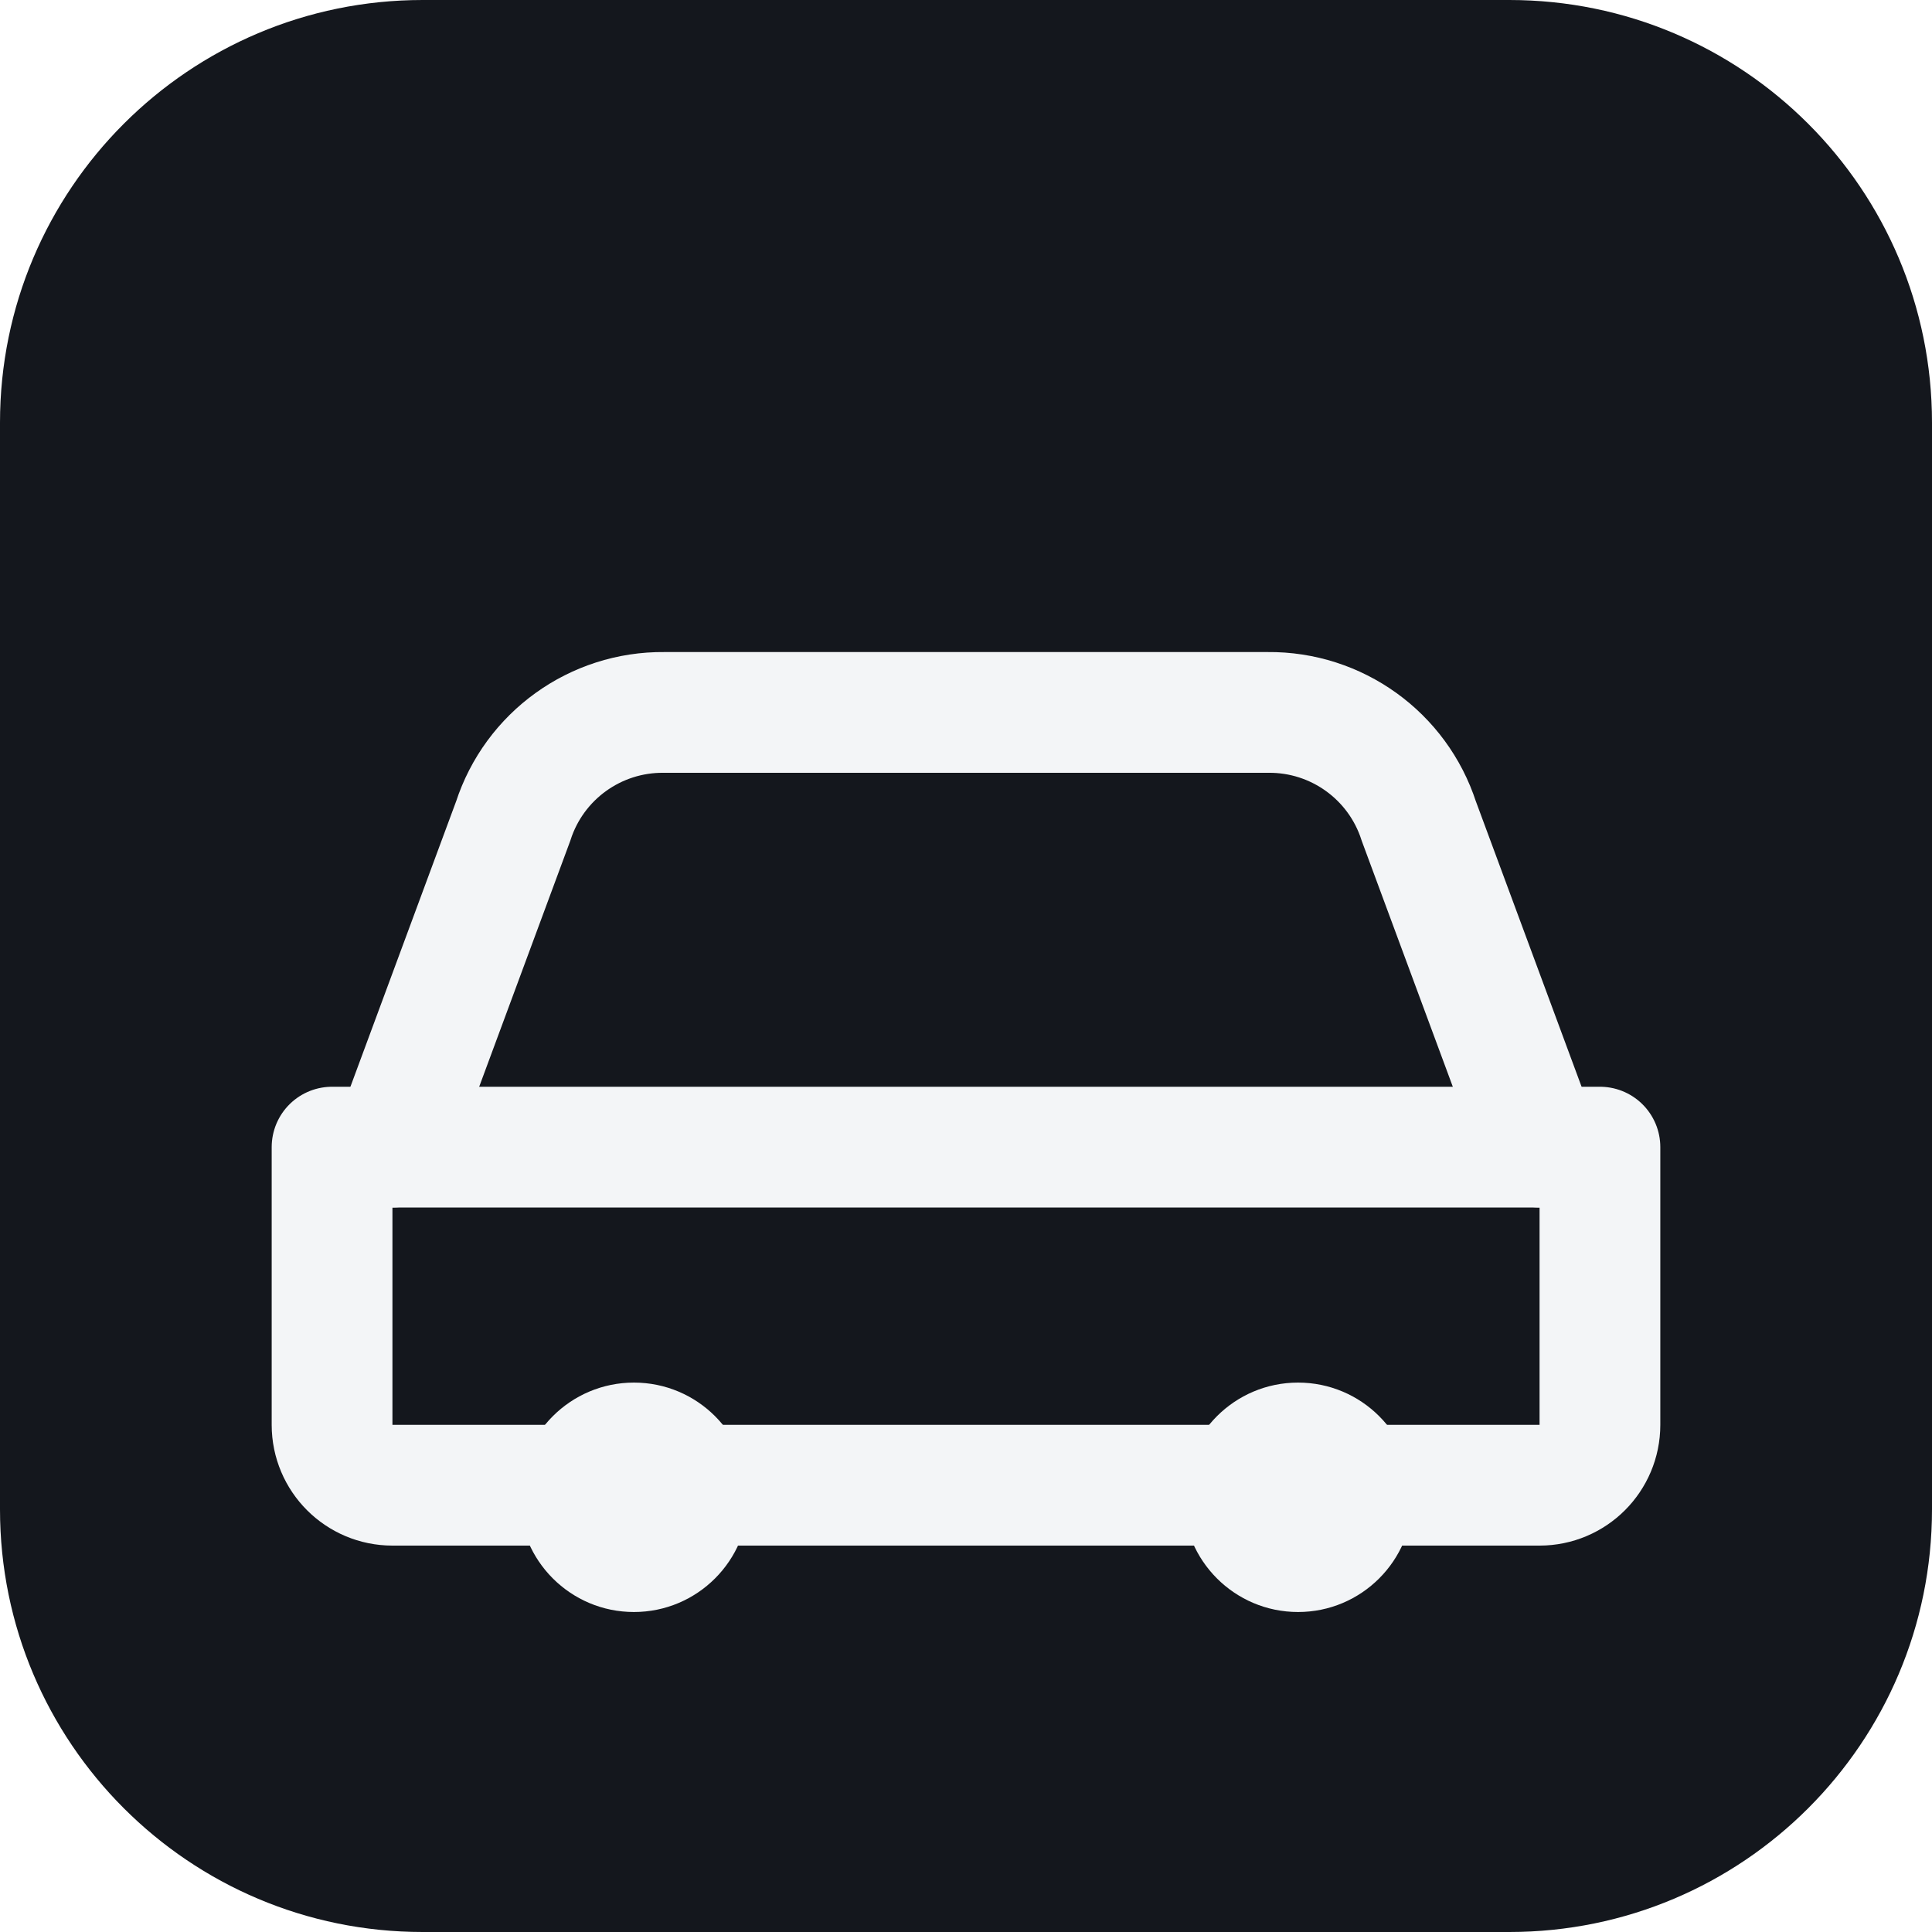
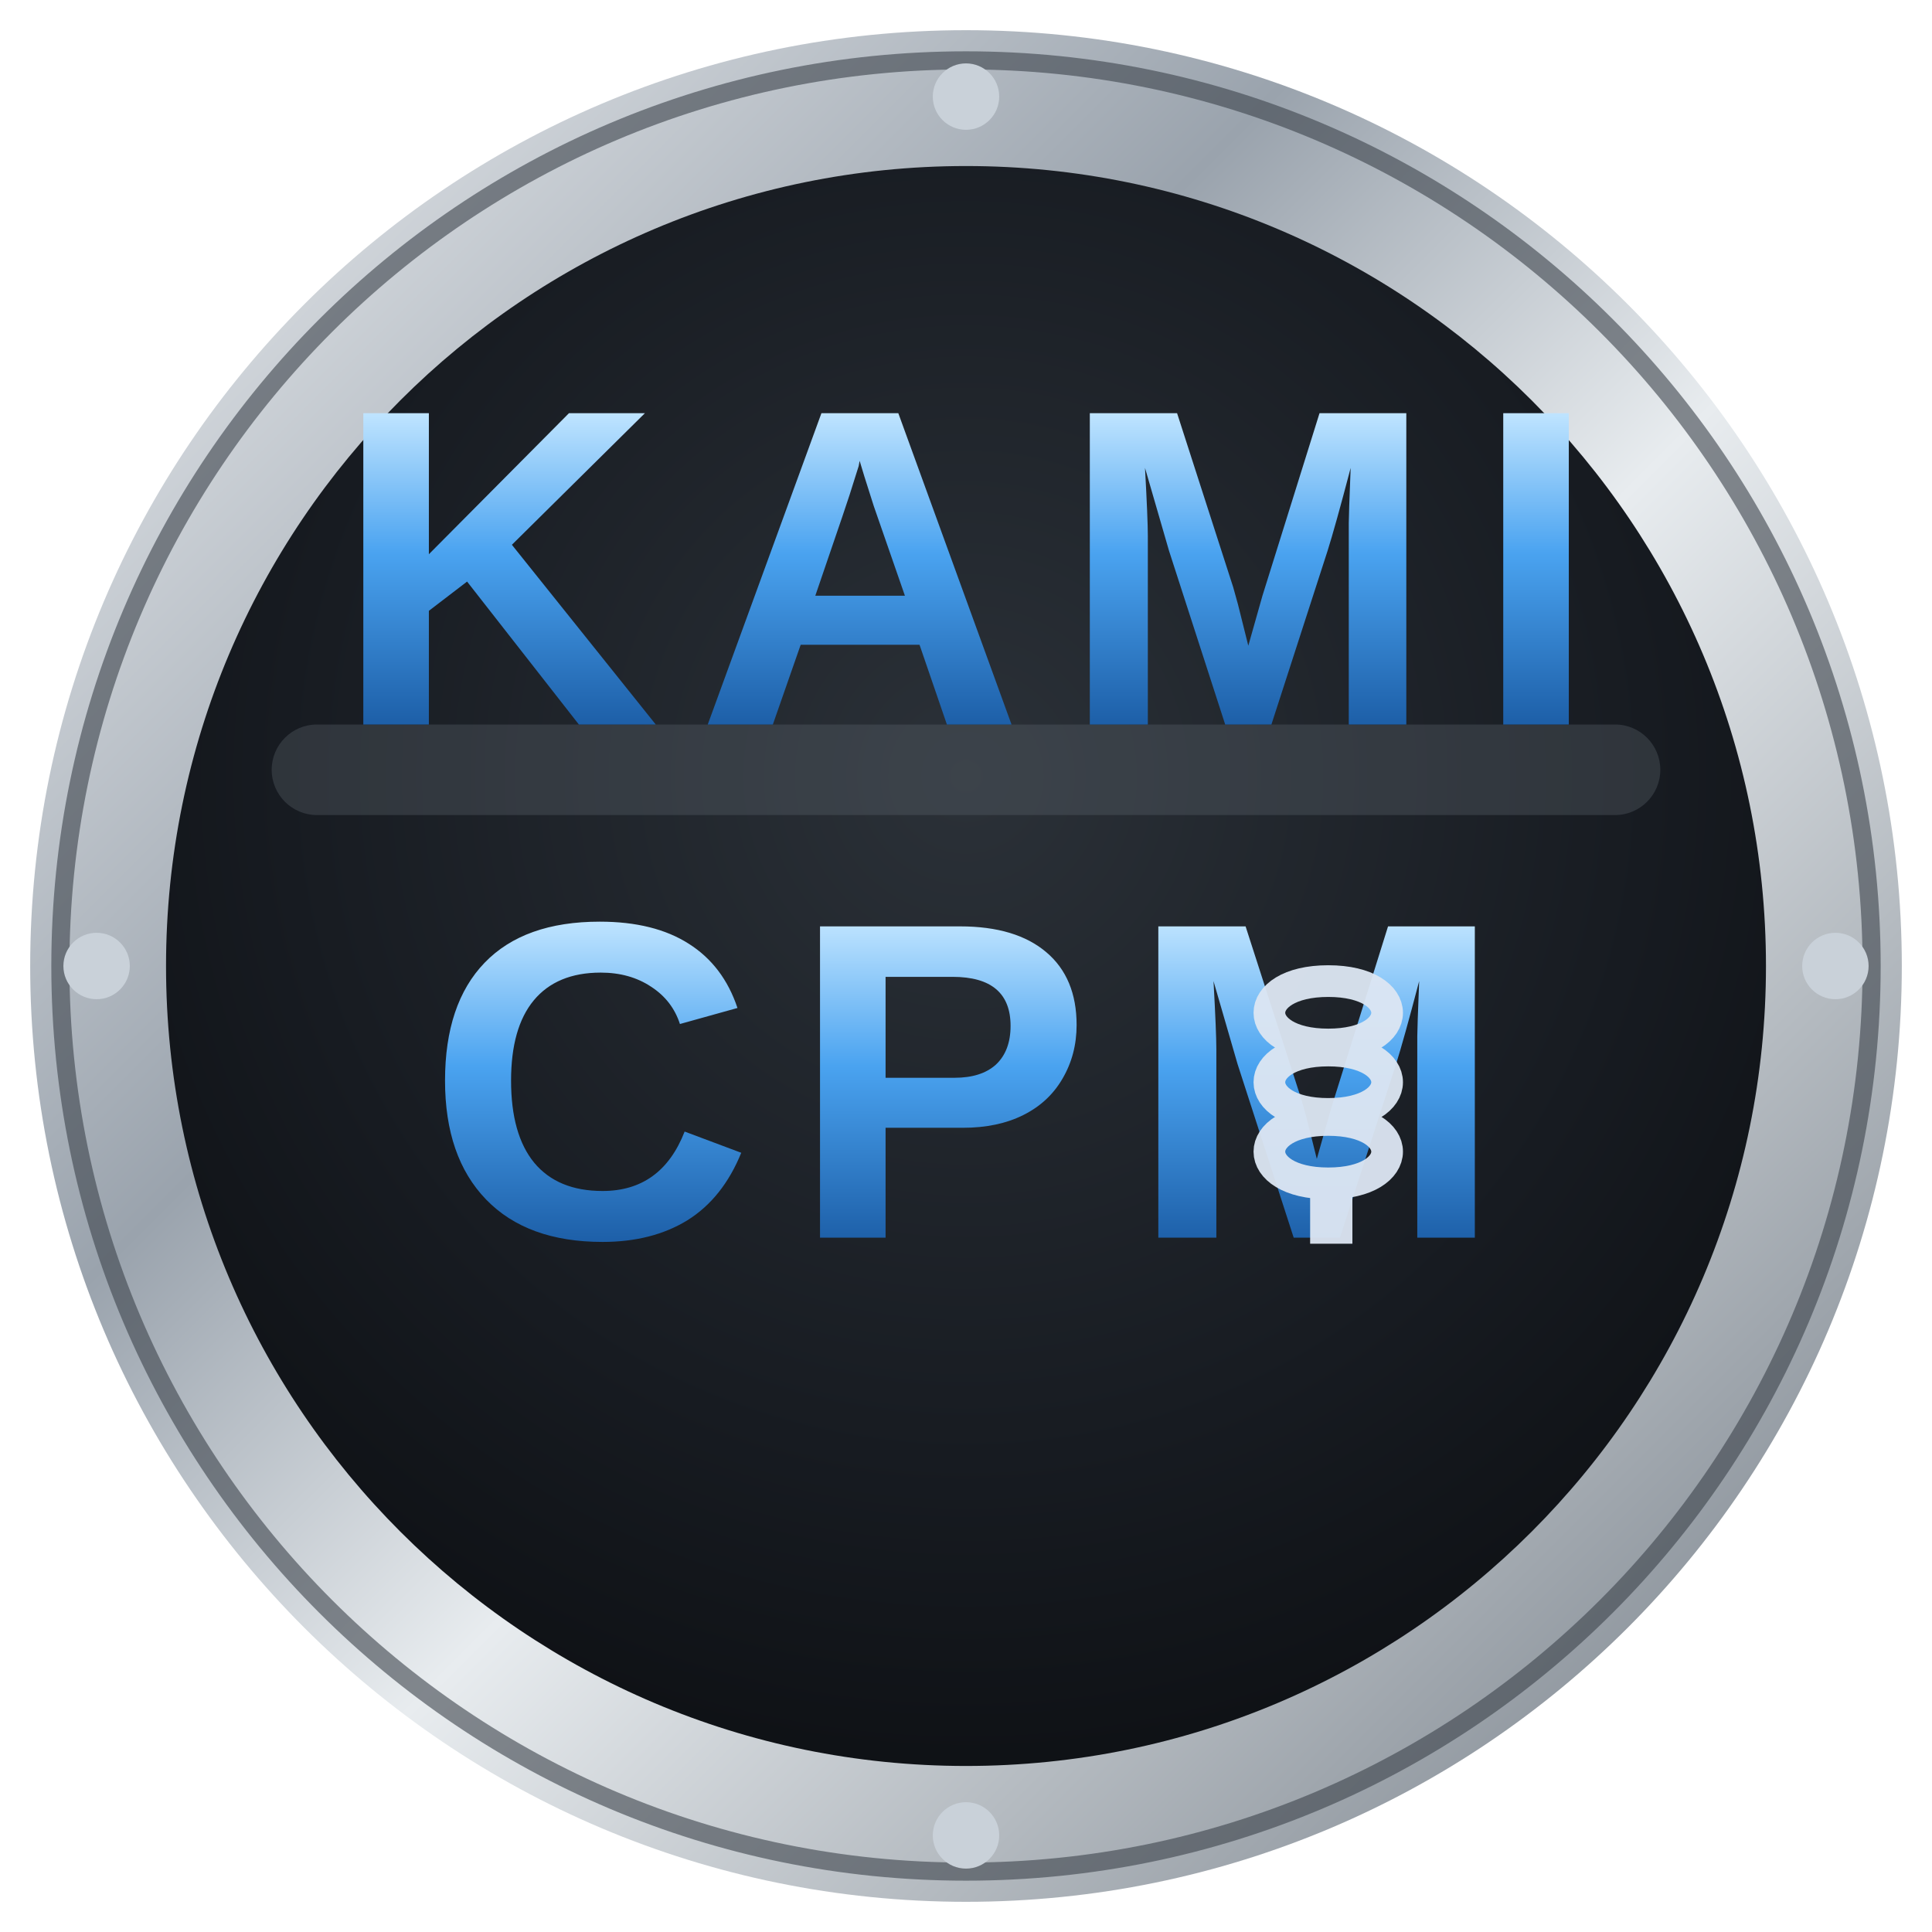
- <svg xmlns="http://www.w3.org/2000/svg" viewBox="0 0 32 32">
-   <rect width="32" height="32" rx="7" fill="#14171d" />
-   <path d="M6.5 19l2-5.4A2.6 2.6 0 0111 11.8h10a2.6 2.6 0 012.5 1.8L25.5 19" fill="none" stroke="#f3f5f7" stroke-width="2" stroke-linecap="round" />
-   <path d="M5.5 19h21v4.6a1 1 0 01-1 1h-19a1 1 0 01-1-1z" fill="none" stroke="#f3f5f7" stroke-width="2" stroke-linejoin="round" />
-   <circle cx="10.5" cy="24.8" r="1.9" fill="#f3f5f7" />
-   <circle cx="21.5" cy="24.8" r="1.9" fill="#f3f5f7" />
+ <svg xmlns="http://www.w3.org/2000/svg" viewBox="0 0 64 64" role="img" aria-label="KAMI CPM Account Manager">
+   <defs>
+     <linearGradient id="kcRim" x1="0" y1="0" x2="1" y2="1">
+       <stop offset="0%" stop-color="#f4f6f8" />
+       <stop offset="35%" stop-color="#9aa3ad" />
+       <stop offset="55%" stop-color="#e8ecef" />
+       <stop offset="100%" stop-color="#6b747e" />
+     </linearGradient>
+     <radialGradient id="kcCore" cx="50%" cy="38%" r="72%">
+       <stop offset="0%" stop-color="#2b3138" />
+       <stop offset="60%" stop-color="#171b21" />
+       <stop offset="100%" stop-color="#0b0d10" />
+     </radialGradient>
+     <linearGradient id="kcBlue" x1="0" y1="0" x2="0" y2="1">
+       <stop offset="0%" stop-color="#bfe4ff" />
+       <stop offset="45%" stop-color="#4aa3f0" />
+       <stop offset="100%" stop-color="#1d5fa8" />
+     </linearGradient>
+   </defs>
+   <circle cx="32" cy="32" r="31" fill="url(#kcRim)" />
+   <circle cx="32" cy="32" r="26.5" fill="url(#kcCore)" />
+   <circle cx="32" cy="32" r="30" fill="none" stroke="#3c434b" stroke-width="0.6" opacity="0.6" />
+   <circle cx="32" cy="3.2" r="1.1" fill="#c9d1d9" />
+   <circle cx="60.8" cy="32" r="1.1" fill="#c9d1d9" />
+   <circle cx="32" cy="60.8" r="1.1" fill="#c9d1d9" />
+   <circle cx="3.2" cy="32" r="1.1" fill="#c9d1d9" />
+   <rect x="9" y="24" width="46" height="3" rx="1.5" fill="#5b646e" opacity="0.35" />
+   <g font-family="Arial Black, Arial, sans-serif" font-weight="900" text-anchor="middle">
+     <text x="32" y="24" fill="url(#kcBlue)" font-size="15" letter-spacing="1.2">KAMI</text>
+     <text x="32" y="41" fill="url(#kcBlue)" font-size="15" letter-spacing="1.2">CPM</text>
+   </g>
+   <g stroke="#dce6f2" stroke-width="1.05" fill="none" opacity="0.95">
+     <path d="M44 32.5c2.6 0 2.6 2.1 0 2.1s-2.6-2.1 0-2.1z" />
+     <path d="M44 34.8c2.6 0 2.6 2.1 0 2.1s-2.6-2.1 0-2.1z" />
+     <path d="M44 37.1c2.6 0 2.6 2.1 0 2.1s-2.6-2.1 0-2.1z" />
+     <path d="M43.4 39.4h1.4v1.8h-1.4z" fill="#dce6f2" stroke="none" />
+   </g>
</svg>
